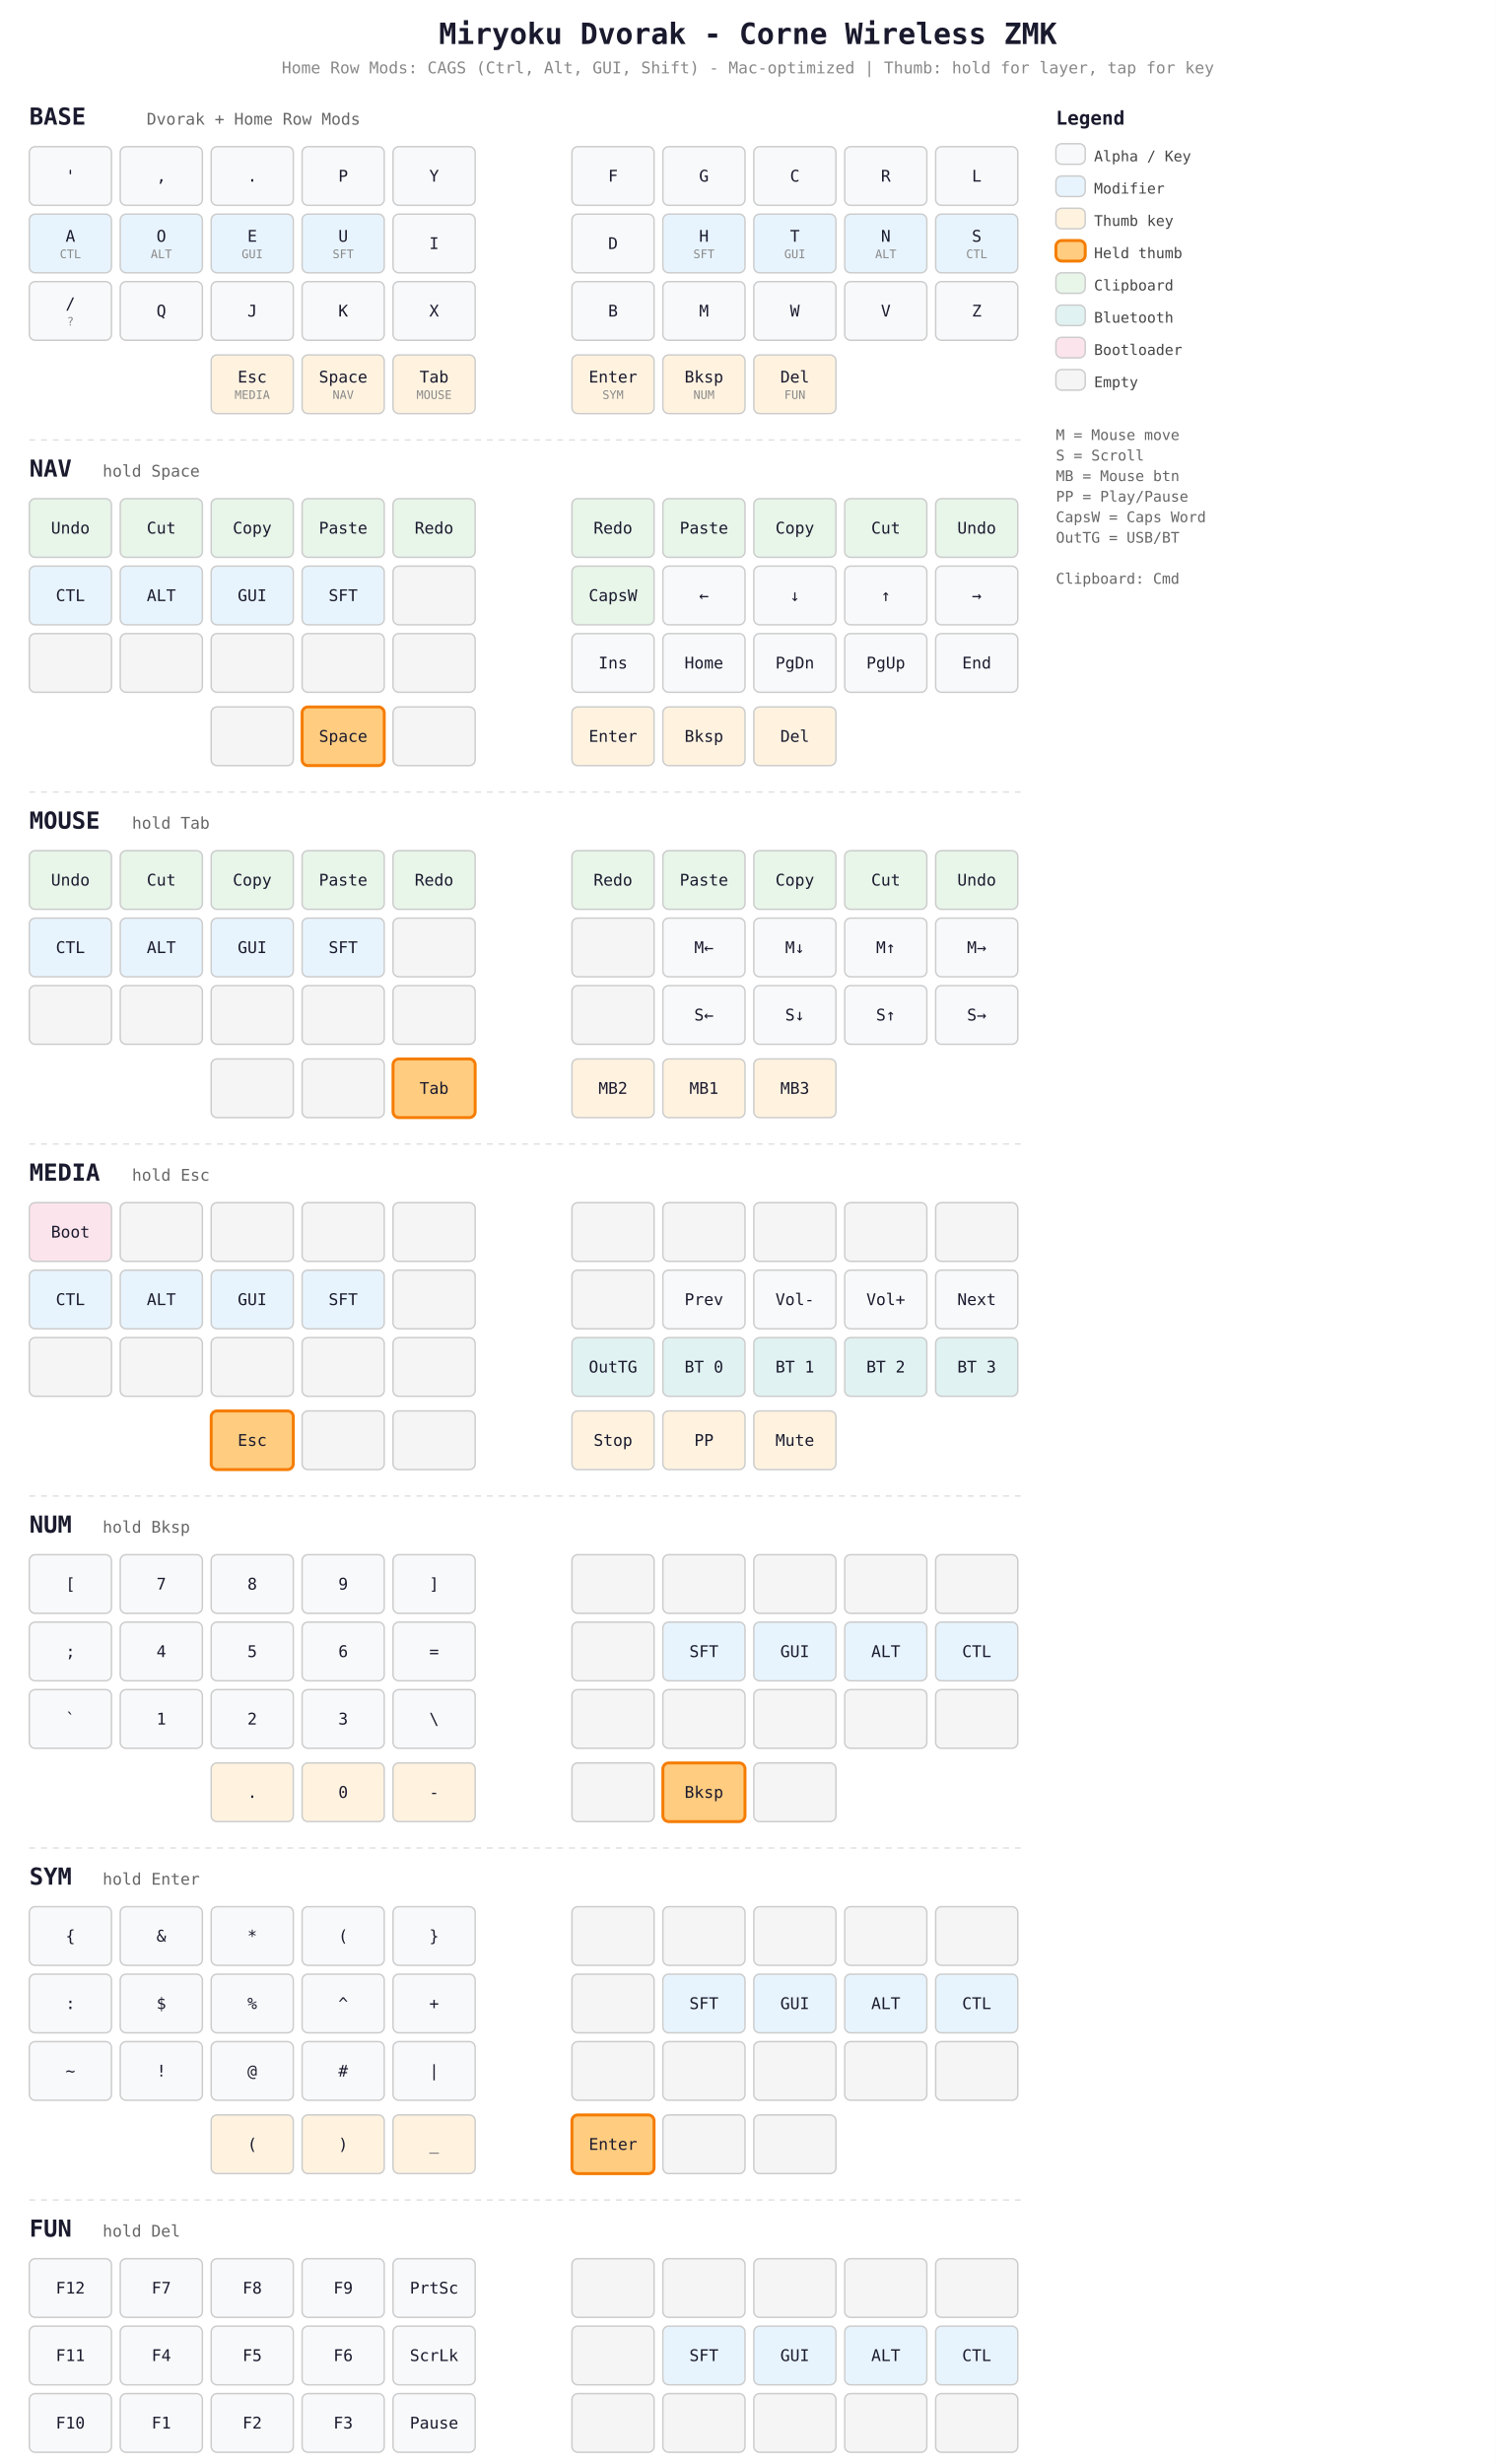
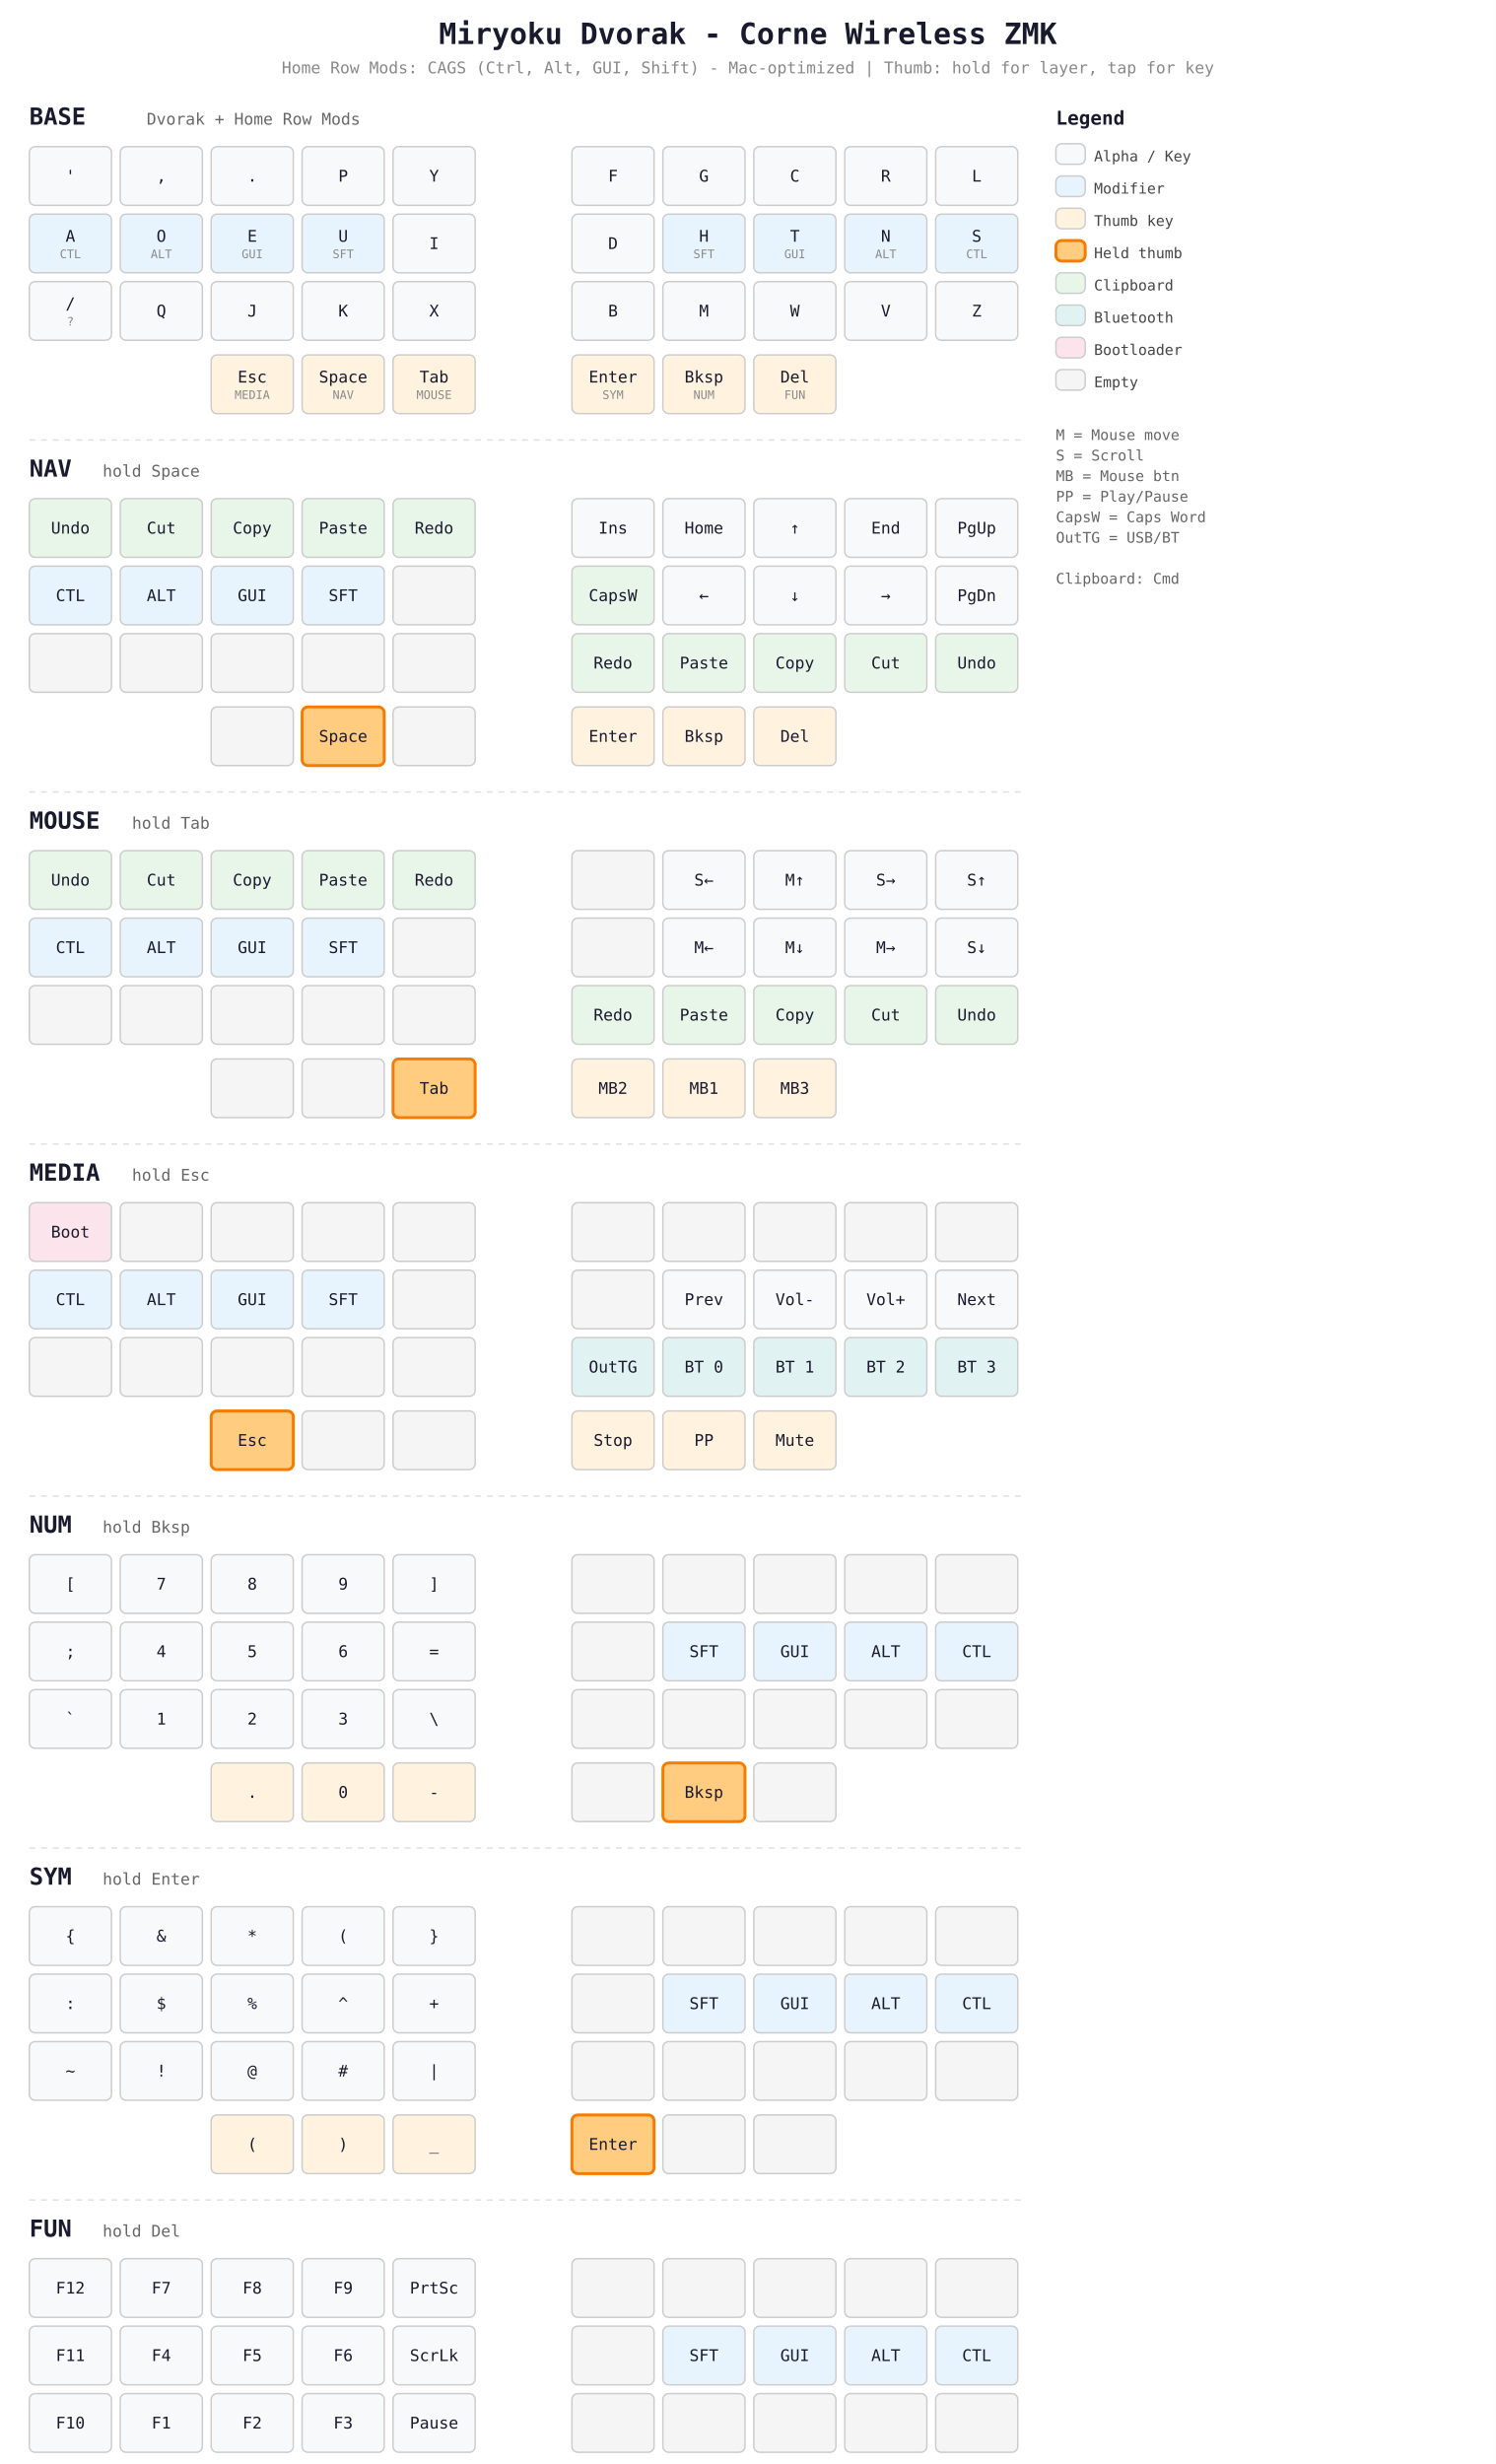
<svg xmlns="http://www.w3.org/2000/svg" viewBox="0 0 1020 1680" font-family="monospace, Menlo, Consolas" font-size="11">
  <style>
    .layer-title { font-size: 16px; font-weight: bold; fill: #1a1a2e; }
    .layer-subtitle { font-size: 11px; fill: #666; }
    .key { stroke: #ccc; stroke-width: 1; rx: 4; ry: 4; }
    .key-base { fill: #f8f9fa; }
    .key-mod { fill: #e8f4fd; }
    .key-thumb { fill: #fff3e0; }
    .key-thumb-active { fill: #ffcc80; stroke: #f57c00; stroke-width: 2; }
    .key-action { fill: #e8f5e9; }
    .key-empty { fill: #f5f5f5; }
    .key-danger { fill: #fce4ec; }
    .key-bt { fill: #e0f2f1; }
    .key-label { fill: #1a1a2e; font-size: 11px; text-anchor: middle; dominant-baseline: central; }
    .key-sub { fill: #888; font-size: 8px; text-anchor: middle; }
    .separator { stroke: #e0e0e0; stroke-width: 1; stroke-dasharray: 4,4; }
  </style>
  <rect width="1020" height="1680" fill="#fff" />
  <text x="510" y="30" text-anchor="middle" font-size="20" font-weight="bold" fill="#1a1a2e">Miryoku Dvorak - Corne Wireless ZMK</text>
  <text x="510" y="50" text-anchor="middle" font-size="11" fill="#888">Home Row Mods: CAGS (Ctrl, Alt, GUI, Shift) - Mac-optimized | Thumb: hold for layer, tap for key</text>
  <g transform="translate(20, 70)">
    <text class="layer-title" x="0" y="15">BASE</text>
    <text class="layer-subtitle" x="80" y="15">Dvorak + Home Row Mods</text>
    <rect class="key key-base" x="0" y="30" width="56" height="40" />
    <text class="key-label" x="28" y="50">'</text>
    <rect class="key key-base" x="62" y="30" width="56" height="40" />
    <text class="key-label" x="90" y="50">,</text>
    <rect class="key key-base" x="124" y="30" width="56" height="40" />
    <text class="key-label" x="152" y="50">.</text>
    <rect class="key key-base" x="186" y="30" width="56" height="40" />
    <text class="key-label" x="214" y="50">P</text>
    <rect class="key key-base" x="248" y="30" width="56" height="40" />
    <text class="key-label" x="276" y="50">Y</text>
    <rect class="key key-base" x="370" y="30" width="56" height="40" />
    <text class="key-label" x="398" y="50">F</text>
    <rect class="key key-base" x="432" y="30" width="56" height="40" />
    <text class="key-label" x="460" y="50">G</text>
    <rect class="key key-base" x="494" y="30" width="56" height="40" />
    <text class="key-label" x="522" y="50">C</text>
    <rect class="key key-base" x="556" y="30" width="56" height="40" />
    <text class="key-label" x="584" y="50">R</text>
    <rect class="key key-base" x="618" y="30" width="56" height="40" />
    <text class="key-label" x="646" y="50">L</text>
    <rect class="key key-mod" x="0" y="76" width="56" height="40" />
    <text class="key-label" x="28" y="91">A</text>
    <text class="key-sub" x="28" y="106">CTL</text>
    <rect class="key key-mod" x="62" y="76" width="56" height="40" />
    <text class="key-label" x="90" y="91">O</text>
    <text class="key-sub" x="90" y="106">ALT</text>
    <rect class="key key-mod" x="124" y="76" width="56" height="40" />
    <text class="key-label" x="152" y="91">E</text>
    <text class="key-sub" x="152" y="106">GUI</text>
    <rect class="key key-mod" x="186" y="76" width="56" height="40" />
    <text class="key-label" x="214" y="91">U</text>
    <text class="key-sub" x="214" y="106">SFT</text>
    <rect class="key key-base" x="248" y="76" width="56" height="40" />
    <text class="key-label" x="276" y="96">I</text>
    <rect class="key key-base" x="370" y="76" width="56" height="40" />
    <text class="key-label" x="398" y="96">D</text>
    <rect class="key key-mod" x="432" y="76" width="56" height="40" />
    <text class="key-label" x="460" y="91">H</text>
    <text class="key-sub" x="460" y="106">SFT</text>
    <rect class="key key-mod" x="494" y="76" width="56" height="40" />
    <text class="key-label" x="522" y="91">T</text>
    <text class="key-sub" x="522" y="106">GUI</text>
    <rect class="key key-mod" x="556" y="76" width="56" height="40" />
    <text class="key-label" x="584" y="91">N</text>
    <text class="key-sub" x="584" y="106">ALT</text>
    <rect class="key key-mod" x="618" y="76" width="56" height="40" />
    <text class="key-label" x="646" y="91">S</text>
    <text class="key-sub" x="646" y="106">CTL</text>
    <rect class="key key-base" x="0" y="122" width="56" height="40" />
    <text class="key-label" x="28" y="137">/</text>
    <text class="key-sub" x="28" y="152">?</text>
    <rect class="key key-base" x="62" y="122" width="56" height="40" />
    <text class="key-label" x="90" y="142">Q</text>
    <rect class="key key-base" x="124" y="122" width="56" height="40" />
    <text class="key-label" x="152" y="142">J</text>
    <rect class="key key-base" x="186" y="122" width="56" height="40" />
    <text class="key-label" x="214" y="142">K</text>
    <rect class="key key-base" x="248" y="122" width="56" height="40" />
    <text class="key-label" x="276" y="142">X</text>
    <rect class="key key-base" x="370" y="122" width="56" height="40" />
    <text class="key-label" x="398" y="142">B</text>
    <rect class="key key-base" x="432" y="122" width="56" height="40" />
    <text class="key-label" x="460" y="142">M</text>
    <rect class="key key-base" x="494" y="122" width="56" height="40" />
    <text class="key-label" x="522" y="142">W</text>
    <rect class="key key-base" x="556" y="122" width="56" height="40" />
    <text class="key-label" x="584" y="142">V</text>
    <rect class="key key-base" x="618" y="122" width="56" height="40" />
    <text class="key-label" x="646" y="142">Z</text>
    <rect class="key key-thumb" x="124" y="172" width="56" height="40" />
    <text class="key-label" x="152" y="187">Esc</text>
    <text class="key-sub" x="152" y="202">MEDIA</text>
    <rect class="key key-thumb" x="186" y="172" width="56" height="40" />
    <text class="key-label" x="214" y="187">Space</text>
    <text class="key-sub" x="214" y="202">NAV</text>
    <rect class="key key-thumb" x="248" y="172" width="56" height="40" />
    <text class="key-label" x="276" y="187">Tab</text>
    <text class="key-sub" x="276" y="202">MOUSE</text>
    <rect class="key key-thumb" x="370" y="172" width="56" height="40" />
    <text class="key-label" x="398" y="187">Enter</text>
    <text class="key-sub" x="398" y="202">SYM</text>
    <rect class="key key-thumb" x="432" y="172" width="56" height="40" />
    <text class="key-label" x="460" y="187">Bksp</text>
    <text class="key-sub" x="460" y="202">NUM</text>
    <rect class="key key-thumb" x="494" y="172" width="56" height="40" />
    <text class="key-label" x="522" y="187">Del</text>
    <text class="key-sub" x="522" y="202">FUN</text>
  </g>
  <line class="separator" x1="20" y1="300" x2="700" y2="300" />
  <g transform="translate(20, 310)">
    <text class="layer-title" x="0" y="15">NAV</text>
    <text class="layer-subtitle" x="50" y="15">hold Space</text>
    <rect class="key key-action" x="0" y="30" width="56" height="40" />
    <text class="key-label" x="28" y="50">Undo</text>
    <rect class="key key-action" x="62" y="30" width="56" height="40" />
    <text class="key-label" x="90" y="50">Cut</text>
    <rect class="key key-action" x="124" y="30" width="56" height="40" />
    <text class="key-label" x="152" y="50">Copy</text>
    <rect class="key key-action" x="186" y="30" width="56" height="40" />
    <text class="key-label" x="214" y="50">Paste</text>
    <rect class="key key-action" x="248" y="30" width="56" height="40" />
    <text class="key-label" x="276" y="50">Redo</text>
-     <rect class="key key-action" x="370" y="30" width="56" height="40" />
-     <text class="key-label" x="398" y="50">Redo</text>
-     <rect class="key key-action" x="432" y="30" width="56" height="40" />
-     <text class="key-label" x="460" y="50">Paste</text>
-     <rect class="key key-action" x="494" y="30" width="56" height="40" />
-     <text class="key-label" x="522" y="50">Copy</text>
-     <rect class="key key-action" x="556" y="30" width="56" height="40" />
-     <text class="key-label" x="584" y="50">Cut</text>
-     <rect class="key key-action" x="618" y="30" width="56" height="40" />
-     <text class="key-label" x="646" y="50">Undo</text>
+     <rect class="key key-base" x="370" y="30" width="56" height="40" />
+     <text class="key-label" x="398" y="50">Ins</text>
+     <rect class="key key-base" x="432" y="30" width="56" height="40" />
+     <text class="key-label" x="460" y="50">Home</text>
+     <rect class="key key-base" x="494" y="30" width="56" height="40" />
+     <text class="key-label" x="522" y="50">↑</text>
+     <rect class="key key-base" x="556" y="30" width="56" height="40" />
+     <text class="key-label" x="584" y="50">End</text>
+     <rect class="key key-base" x="618" y="30" width="56" height="40" />
+     <text class="key-label" x="646" y="50">PgUp</text>
    <rect class="key key-mod" x="0" y="76" width="56" height="40" />
    <text class="key-label" x="28" y="96">CTL</text>
    <rect class="key key-mod" x="62" y="76" width="56" height="40" />
    <text class="key-label" x="90" y="96">ALT</text>
    <rect class="key key-mod" x="124" y="76" width="56" height="40" />
    <text class="key-label" x="152" y="96">GUI</text>
    <rect class="key key-mod" x="186" y="76" width="56" height="40" />
    <text class="key-label" x="214" y="96">SFT</text>
    <rect class="key key-empty" x="248" y="76" width="56" height="40" />
    <rect class="key key-action" x="370" y="76" width="56" height="40" />
    <text class="key-label" x="398" y="96">CapsW</text>
    <rect class="key key-base" x="432" y="76" width="56" height="40" />
    <text class="key-label" x="460" y="96">←</text>
    <rect class="key key-base" x="494" y="76" width="56" height="40" />
    <text class="key-label" x="522" y="96">↓</text>
    <rect class="key key-base" x="556" y="76" width="56" height="40" />
-     <text class="key-label" x="584" y="96">↑</text>
+     <text class="key-label" x="584" y="96">→</text>
    <rect class="key key-base" x="618" y="76" width="56" height="40" />
-     <text class="key-label" x="646" y="96">→</text>
+     <text class="key-label" x="646" y="96">PgDn</text>
    <rect class="key key-empty" x="0" y="122" width="56" height="40" />
    <rect class="key key-empty" x="62" y="122" width="56" height="40" />
    <rect class="key key-empty" x="124" y="122" width="56" height="40" />
    <rect class="key key-empty" x="186" y="122" width="56" height="40" />
    <rect class="key key-empty" x="248" y="122" width="56" height="40" />
-     <rect class="key key-base" x="370" y="122" width="56" height="40" />
-     <text class="key-label" x="398" y="142">Ins</text>
-     <rect class="key key-base" x="432" y="122" width="56" height="40" />
-     <text class="key-label" x="460" y="142">Home</text>
-     <rect class="key key-base" x="494" y="122" width="56" height="40" />
-     <text class="key-label" x="522" y="142">PgDn</text>
-     <rect class="key key-base" x="556" y="122" width="56" height="40" />
-     <text class="key-label" x="584" y="142">PgUp</text>
-     <rect class="key key-base" x="618" y="122" width="56" height="40" />
-     <text class="key-label" x="646" y="142">End</text>
+     <rect class="key key-action" x="370" y="122" width="56" height="40" />
+     <text class="key-label" x="398" y="142">Redo</text>
+     <rect class="key key-action" x="432" y="122" width="56" height="40" />
+     <text class="key-label" x="460" y="142">Paste</text>
+     <rect class="key key-action" x="494" y="122" width="56" height="40" />
+     <text class="key-label" x="522" y="142">Copy</text>
+     <rect class="key key-action" x="556" y="122" width="56" height="40" />
+     <text class="key-label" x="584" y="142">Cut</text>
+     <rect class="key key-action" x="618" y="122" width="56" height="40" />
+     <text class="key-label" x="646" y="142">Undo</text>
    <rect class="key key-empty" x="124" y="172" width="56" height="40" />
    <rect class="key key-thumb-active" x="186" y="172" width="56" height="40" />
    <text class="key-label" x="214" y="192">Space</text>
    <rect class="key key-empty" x="248" y="172" width="56" height="40" />
    <rect class="key key-thumb" x="370" y="172" width="56" height="40" />
    <text class="key-label" x="398" y="192">Enter</text>
    <rect class="key key-thumb" x="432" y="172" width="56" height="40" />
    <text class="key-label" x="460" y="192">Bksp</text>
    <rect class="key key-thumb" x="494" y="172" width="56" height="40" />
    <text class="key-label" x="522" y="192">Del</text>
  </g>
  <line class="separator" x1="20" y1="540" x2="700" y2="540" />
  <g transform="translate(20, 550)">
    <text class="layer-title" x="0" y="15">MOUSE</text>
    <text class="layer-subtitle" x="70" y="15">hold Tab</text>
    <rect class="key key-action" x="0" y="30" width="56" height="40" />
    <text class="key-label" x="28" y="50">Undo</text>
    <rect class="key key-action" x="62" y="30" width="56" height="40" />
    <text class="key-label" x="90" y="50">Cut</text>
    <rect class="key key-action" x="124" y="30" width="56" height="40" />
    <text class="key-label" x="152" y="50">Copy</text>
    <rect class="key key-action" x="186" y="30" width="56" height="40" />
    <text class="key-label" x="214" y="50">Paste</text>
    <rect class="key key-action" x="248" y="30" width="56" height="40" />
    <text class="key-label" x="276" y="50">Redo</text>
-     <rect class="key key-action" x="370" y="30" width="56" height="40" />
-     <text class="key-label" x="398" y="50">Redo</text>
-     <rect class="key key-action" x="432" y="30" width="56" height="40" />
-     <text class="key-label" x="460" y="50">Paste</text>
-     <rect class="key key-action" x="494" y="30" width="56" height="40" />
-     <text class="key-label" x="522" y="50">Copy</text>
-     <rect class="key key-action" x="556" y="30" width="56" height="40" />
-     <text class="key-label" x="584" y="50">Cut</text>
-     <rect class="key key-action" x="618" y="30" width="56" height="40" />
-     <text class="key-label" x="646" y="50">Undo</text>
+     <rect class="key key-empty" x="370" y="30" width="56" height="40" />
+     <rect class="key key-base" x="432" y="30" width="56" height="40" />
+     <text class="key-label" x="460" y="50">S←</text>
+     <rect class="key key-base" x="494" y="30" width="56" height="40" />
+     <text class="key-label" x="522" y="50">M↑</text>
+     <rect class="key key-base" x="556" y="30" width="56" height="40" />
+     <text class="key-label" x="584" y="50">S→</text>
+     <rect class="key key-base" x="618" y="30" width="56" height="40" />
+     <text class="key-label" x="646" y="50">S↑</text>
    <rect class="key key-mod" x="0" y="76" width="56" height="40" />
    <text class="key-label" x="28" y="96">CTL</text>
    <rect class="key key-mod" x="62" y="76" width="56" height="40" />
    <text class="key-label" x="90" y="96">ALT</text>
    <rect class="key key-mod" x="124" y="76" width="56" height="40" />
    <text class="key-label" x="152" y="96">GUI</text>
    <rect class="key key-mod" x="186" y="76" width="56" height="40" />
    <text class="key-label" x="214" y="96">SFT</text>
    <rect class="key key-empty" x="248" y="76" width="56" height="40" />
    <rect class="key key-empty" x="370" y="76" width="56" height="40" />
    <rect class="key key-base" x="432" y="76" width="56" height="40" />
    <text class="key-label" x="460" y="96">M←</text>
    <rect class="key key-base" x="494" y="76" width="56" height="40" />
    <text class="key-label" x="522" y="96">M↓</text>
    <rect class="key key-base" x="556" y="76" width="56" height="40" />
-     <text class="key-label" x="584" y="96">M↑</text>
+     <text class="key-label" x="584" y="96">M→</text>
    <rect class="key key-base" x="618" y="76" width="56" height="40" />
-     <text class="key-label" x="646" y="96">M→</text>
+     <text class="key-label" x="646" y="96">S↓</text>
    <rect class="key key-empty" x="0" y="122" width="56" height="40" />
    <rect class="key key-empty" x="62" y="122" width="56" height="40" />
    <rect class="key key-empty" x="124" y="122" width="56" height="40" />
    <rect class="key key-empty" x="186" y="122" width="56" height="40" />
    <rect class="key key-empty" x="248" y="122" width="56" height="40" />
-     <rect class="key key-empty" x="370" y="122" width="56" height="40" />
-     <rect class="key key-base" x="432" y="122" width="56" height="40" />
-     <text class="key-label" x="460" y="142">S←</text>
-     <rect class="key key-base" x="494" y="122" width="56" height="40" />
-     <text class="key-label" x="522" y="142">S↓</text>
-     <rect class="key key-base" x="556" y="122" width="56" height="40" />
-     <text class="key-label" x="584" y="142">S↑</text>
-     <rect class="key key-base" x="618" y="122" width="56" height="40" />
-     <text class="key-label" x="646" y="142">S→</text>
+     <rect class="key key-action" x="370" y="122" width="56" height="40" />
+     <text class="key-label" x="398" y="142">Redo</text>
+     <rect class="key key-action" x="432" y="122" width="56" height="40" />
+     <text class="key-label" x="460" y="142">Paste</text>
+     <rect class="key key-action" x="494" y="122" width="56" height="40" />
+     <text class="key-label" x="522" y="142">Copy</text>
+     <rect class="key key-action" x="556" y="122" width="56" height="40" />
+     <text class="key-label" x="584" y="142">Cut</text>
+     <rect class="key key-action" x="618" y="122" width="56" height="40" />
+     <text class="key-label" x="646" y="142">Undo</text>
    <rect class="key key-empty" x="124" y="172" width="56" height="40" />
    <rect class="key key-empty" x="186" y="172" width="56" height="40" />
    <rect class="key key-thumb-active" x="248" y="172" width="56" height="40" />
    <text class="key-label" x="276" y="192">Tab</text>
    <rect class="key key-thumb" x="370" y="172" width="56" height="40" />
    <text class="key-label" x="398" y="192">MB2</text>
    <rect class="key key-thumb" x="432" y="172" width="56" height="40" />
    <text class="key-label" x="460" y="192">MB1</text>
    <rect class="key key-thumb" x="494" y="172" width="56" height="40" />
    <text class="key-label" x="522" y="192">MB3</text>
  </g>
  <line class="separator" x1="20" y1="780" x2="700" y2="780" />
  <g transform="translate(20, 790)">
    <text class="layer-title" x="0" y="15">MEDIA</text>
    <text class="layer-subtitle" x="70" y="15">hold Esc</text>
    <rect class="key key-danger" x="0" y="30" width="56" height="40" />
    <text class="key-label" x="28" y="50">Boot</text>
    <rect class="key key-empty" x="62" y="30" width="56" height="40" />
    <rect class="key key-empty" x="124" y="30" width="56" height="40" />
    <rect class="key key-empty" x="186" y="30" width="56" height="40" />
    <rect class="key key-empty" x="248" y="30" width="56" height="40" />
    <rect class="key key-empty" x="370" y="30" width="56" height="40" />
    <rect class="key key-empty" x="432" y="30" width="56" height="40" />
    <rect class="key key-empty" x="494" y="30" width="56" height="40" />
    <rect class="key key-empty" x="556" y="30" width="56" height="40" />
    <rect class="key key-empty" x="618" y="30" width="56" height="40" />
    <rect class="key key-mod" x="0" y="76" width="56" height="40" />
    <text class="key-label" x="28" y="96">CTL</text>
    <rect class="key key-mod" x="62" y="76" width="56" height="40" />
    <text class="key-label" x="90" y="96">ALT</text>
    <rect class="key key-mod" x="124" y="76" width="56" height="40" />
    <text class="key-label" x="152" y="96">GUI</text>
    <rect class="key key-mod" x="186" y="76" width="56" height="40" />
    <text class="key-label" x="214" y="96">SFT</text>
    <rect class="key key-empty" x="248" y="76" width="56" height="40" />
    <rect class="key key-empty" x="370" y="76" width="56" height="40" />
    <rect class="key key-base" x="432" y="76" width="56" height="40" />
    <text class="key-label" x="460" y="96">Prev</text>
    <rect class="key key-base" x="494" y="76" width="56" height="40" />
    <text class="key-label" x="522" y="96">Vol-</text>
    <rect class="key key-base" x="556" y="76" width="56" height="40" />
    <text class="key-label" x="584" y="96">Vol+</text>
    <rect class="key key-base" x="618" y="76" width="56" height="40" />
    <text class="key-label" x="646" y="96">Next</text>
    <rect class="key key-empty" x="0" y="122" width="56" height="40" />
    <rect class="key key-empty" x="62" y="122" width="56" height="40" />
    <rect class="key key-empty" x="124" y="122" width="56" height="40" />
    <rect class="key key-empty" x="186" y="122" width="56" height="40" />
    <rect class="key key-empty" x="248" y="122" width="56" height="40" />
    <rect class="key key-bt" x="370" y="122" width="56" height="40" />
    <text class="key-label" x="398" y="142">OutTG</text>
    <rect class="key key-bt" x="432" y="122" width="56" height="40" />
    <text class="key-label" x="460" y="142">BT 0</text>
    <rect class="key key-bt" x="494" y="122" width="56" height="40" />
    <text class="key-label" x="522" y="142">BT 1</text>
    <rect class="key key-bt" x="556" y="122" width="56" height="40" />
    <text class="key-label" x="584" y="142">BT 2</text>
    <rect class="key key-bt" x="618" y="122" width="56" height="40" />
    <text class="key-label" x="646" y="142">BT 3</text>
    <rect class="key key-thumb-active" x="124" y="172" width="56" height="40" />
    <text class="key-label" x="152" y="192">Esc</text>
    <rect class="key key-empty" x="186" y="172" width="56" height="40" />
    <rect class="key key-empty" x="248" y="172" width="56" height="40" />
    <rect class="key key-thumb" x="370" y="172" width="56" height="40" />
    <text class="key-label" x="398" y="192">Stop</text>
    <rect class="key key-thumb" x="432" y="172" width="56" height="40" />
    <text class="key-label" x="460" y="192">PP</text>
    <rect class="key key-thumb" x="494" y="172" width="56" height="40" />
    <text class="key-label" x="522" y="192">Mute</text>
  </g>
  <line class="separator" x1="20" y1="1020" x2="700" y2="1020" />
  <g transform="translate(20, 1030)">
    <text class="layer-title" x="0" y="15">NUM</text>
    <text class="layer-subtitle" x="50" y="15">hold Bksp</text>
    <rect class="key key-base" x="0" y="30" width="56" height="40" />
    <text class="key-label" x="28" y="50">[</text>
    <rect class="key key-base" x="62" y="30" width="56" height="40" />
    <text class="key-label" x="90" y="50">7</text>
    <rect class="key key-base" x="124" y="30" width="56" height="40" />
    <text class="key-label" x="152" y="50">8</text>
    <rect class="key key-base" x="186" y="30" width="56" height="40" />
    <text class="key-label" x="214" y="50">9</text>
    <rect class="key key-base" x="248" y="30" width="56" height="40" />
    <text class="key-label" x="276" y="50">]</text>
    <rect class="key key-empty" x="370" y="30" width="56" height="40" />
    <rect class="key key-empty" x="432" y="30" width="56" height="40" />
    <rect class="key key-empty" x="494" y="30" width="56" height="40" />
    <rect class="key key-empty" x="556" y="30" width="56" height="40" />
    <rect class="key key-empty" x="618" y="30" width="56" height="40" />
    <rect class="key key-base" x="0" y="76" width="56" height="40" />
    <text class="key-label" x="28" y="96">;</text>
    <rect class="key key-base" x="62" y="76" width="56" height="40" />
    <text class="key-label" x="90" y="96">4</text>
    <rect class="key key-base" x="124" y="76" width="56" height="40" />
    <text class="key-label" x="152" y="96">5</text>
    <rect class="key key-base" x="186" y="76" width="56" height="40" />
    <text class="key-label" x="214" y="96">6</text>
    <rect class="key key-base" x="248" y="76" width="56" height="40" />
    <text class="key-label" x="276" y="96">=</text>
    <rect class="key key-empty" x="370" y="76" width="56" height="40" />
    <rect class="key key-mod" x="432" y="76" width="56" height="40" />
    <text class="key-label" x="460" y="96">SFT</text>
    <rect class="key key-mod" x="494" y="76" width="56" height="40" />
    <text class="key-label" x="522" y="96">GUI</text>
    <rect class="key key-mod" x="556" y="76" width="56" height="40" />
    <text class="key-label" x="584" y="96">ALT</text>
    <rect class="key key-mod" x="618" y="76" width="56" height="40" />
    <text class="key-label" x="646" y="96">CTL</text>
    <rect class="key key-base" x="0" y="122" width="56" height="40" />
    <text class="key-label" x="28" y="142">`</text>
    <rect class="key key-base" x="62" y="122" width="56" height="40" />
    <text class="key-label" x="90" y="142">1</text>
    <rect class="key key-base" x="124" y="122" width="56" height="40" />
    <text class="key-label" x="152" y="142">2</text>
    <rect class="key key-base" x="186" y="122" width="56" height="40" />
    <text class="key-label" x="214" y="142">3</text>
    <rect class="key key-base" x="248" y="122" width="56" height="40" />
    <text class="key-label" x="276" y="142">\</text>
    <rect class="key key-empty" x="370" y="122" width="56" height="40" />
    <rect class="key key-empty" x="432" y="122" width="56" height="40" />
    <rect class="key key-empty" x="494" y="122" width="56" height="40" />
    <rect class="key key-empty" x="556" y="122" width="56" height="40" />
    <rect class="key key-empty" x="618" y="122" width="56" height="40" />
    <rect class="key key-thumb" x="124" y="172" width="56" height="40" />
    <text class="key-label" x="152" y="192">.</text>
    <rect class="key key-thumb" x="186" y="172" width="56" height="40" />
    <text class="key-label" x="214" y="192">0</text>
    <rect class="key key-thumb" x="248" y="172" width="56" height="40" />
    <text class="key-label" x="276" y="192">-</text>
    <rect class="key key-empty" x="370" y="172" width="56" height="40" />
    <rect class="key key-thumb-active" x="432" y="172" width="56" height="40" />
    <text class="key-label" x="460" y="192">Bksp</text>
    <rect class="key key-empty" x="494" y="172" width="56" height="40" />
  </g>
  <line class="separator" x1="20" y1="1260" x2="700" y2="1260" />
  <g transform="translate(20, 1270)">
    <text class="layer-title" x="0" y="15">SYM</text>
    <text class="layer-subtitle" x="50" y="15">hold Enter</text>
    <rect class="key key-base" x="0" y="30" width="56" height="40" />
    <text class="key-label" x="28" y="50">{</text>
    <rect class="key key-base" x="62" y="30" width="56" height="40" />
    <text class="key-label" x="90" y="50">&amp;</text>
    <rect class="key key-base" x="124" y="30" width="56" height="40" />
    <text class="key-label" x="152" y="50">*</text>
    <rect class="key key-base" x="186" y="30" width="56" height="40" />
    <text class="key-label" x="214" y="50">(</text>
    <rect class="key key-base" x="248" y="30" width="56" height="40" />
    <text class="key-label" x="276" y="50">}</text>
    <rect class="key key-empty" x="370" y="30" width="56" height="40" />
    <rect class="key key-empty" x="432" y="30" width="56" height="40" />
    <rect class="key key-empty" x="494" y="30" width="56" height="40" />
    <rect class="key key-empty" x="556" y="30" width="56" height="40" />
    <rect class="key key-empty" x="618" y="30" width="56" height="40" />
    <rect class="key key-base" x="0" y="76" width="56" height="40" />
    <text class="key-label" x="28" y="96">:</text>
    <rect class="key key-base" x="62" y="76" width="56" height="40" />
    <text class="key-label" x="90" y="96">$</text>
    <rect class="key key-base" x="124" y="76" width="56" height="40" />
    <text class="key-label" x="152" y="96">%</text>
    <rect class="key key-base" x="186" y="76" width="56" height="40" />
    <text class="key-label" x="214" y="96">^</text>
    <rect class="key key-base" x="248" y="76" width="56" height="40" />
    <text class="key-label" x="276" y="96">+</text>
    <rect class="key key-empty" x="370" y="76" width="56" height="40" />
    <rect class="key key-mod" x="432" y="76" width="56" height="40" />
    <text class="key-label" x="460" y="96">SFT</text>
    <rect class="key key-mod" x="494" y="76" width="56" height="40" />
    <text class="key-label" x="522" y="96">GUI</text>
    <rect class="key key-mod" x="556" y="76" width="56" height="40" />
    <text class="key-label" x="584" y="96">ALT</text>
    <rect class="key key-mod" x="618" y="76" width="56" height="40" />
    <text class="key-label" x="646" y="96">CTL</text>
    <rect class="key key-base" x="0" y="122" width="56" height="40" />
    <text class="key-label" x="28" y="142">~</text>
    <rect class="key key-base" x="62" y="122" width="56" height="40" />
    <text class="key-label" x="90" y="142">!</text>
    <rect class="key key-base" x="124" y="122" width="56" height="40" />
    <text class="key-label" x="152" y="142">@</text>
    <rect class="key key-base" x="186" y="122" width="56" height="40" />
    <text class="key-label" x="214" y="142">#</text>
    <rect class="key key-base" x="248" y="122" width="56" height="40" />
    <text class="key-label" x="276" y="142">|</text>
    <rect class="key key-empty" x="370" y="122" width="56" height="40" />
    <rect class="key key-empty" x="432" y="122" width="56" height="40" />
    <rect class="key key-empty" x="494" y="122" width="56" height="40" />
    <rect class="key key-empty" x="556" y="122" width="56" height="40" />
    <rect class="key key-empty" x="618" y="122" width="56" height="40" />
    <rect class="key key-thumb" x="124" y="172" width="56" height="40" />
    <text class="key-label" x="152" y="192">(</text>
    <rect class="key key-thumb" x="186" y="172" width="56" height="40" />
    <text class="key-label" x="214" y="192">)</text>
    <rect class="key key-thumb" x="248" y="172" width="56" height="40" />
    <text class="key-label" x="276" y="192">_</text>
    <rect class="key key-thumb-active" x="370" y="172" width="56" height="40" />
    <text class="key-label" x="398" y="192">Enter</text>
    <rect class="key key-empty" x="432" y="172" width="56" height="40" />
    <rect class="key key-empty" x="494" y="172" width="56" height="40" />
  </g>
  <line class="separator" x1="20" y1="1500" x2="700" y2="1500" />
  <g transform="translate(20, 1510)">
    <text class="layer-title" x="0" y="15">FUN</text>
    <text class="layer-subtitle" x="50" y="15">hold Del</text>
    <rect class="key key-base" x="0" y="30" width="56" height="40" />
    <text class="key-label" x="28" y="50">F12</text>
    <rect class="key key-base" x="62" y="30" width="56" height="40" />
    <text class="key-label" x="90" y="50">F7</text>
    <rect class="key key-base" x="124" y="30" width="56" height="40" />
    <text class="key-label" x="152" y="50">F8</text>
    <rect class="key key-base" x="186" y="30" width="56" height="40" />
    <text class="key-label" x="214" y="50">F9</text>
    <rect class="key key-base" x="248" y="30" width="56" height="40" />
    <text class="key-label" x="276" y="50">PrtSc</text>
    <rect class="key key-empty" x="370" y="30" width="56" height="40" />
    <rect class="key key-empty" x="432" y="30" width="56" height="40" />
    <rect class="key key-empty" x="494" y="30" width="56" height="40" />
    <rect class="key key-empty" x="556" y="30" width="56" height="40" />
    <rect class="key key-empty" x="618" y="30" width="56" height="40" />
    <rect class="key key-base" x="0" y="76" width="56" height="40" />
    <text class="key-label" x="28" y="96">F11</text>
    <rect class="key key-base" x="62" y="76" width="56" height="40" />
    <text class="key-label" x="90" y="96">F4</text>
    <rect class="key key-base" x="124" y="76" width="56" height="40" />
    <text class="key-label" x="152" y="96">F5</text>
    <rect class="key key-base" x="186" y="76" width="56" height="40" />
    <text class="key-label" x="214" y="96">F6</text>
    <rect class="key key-base" x="248" y="76" width="56" height="40" />
    <text class="key-label" x="276" y="96">ScrLk</text>
    <rect class="key key-empty" x="370" y="76" width="56" height="40" />
    <rect class="key key-mod" x="432" y="76" width="56" height="40" />
    <text class="key-label" x="460" y="96">SFT</text>
    <rect class="key key-mod" x="494" y="76" width="56" height="40" />
    <text class="key-label" x="522" y="96">GUI</text>
    <rect class="key key-mod" x="556" y="76" width="56" height="40" />
    <text class="key-label" x="584" y="96">ALT</text>
    <rect class="key key-mod" x="618" y="76" width="56" height="40" />
    <text class="key-label" x="646" y="96">CTL</text>
    <rect class="key key-base" x="0" y="122" width="56" height="40" />
    <text class="key-label" x="28" y="142">F10</text>
    <rect class="key key-base" x="62" y="122" width="56" height="40" />
    <text class="key-label" x="90" y="142">F1</text>
    <rect class="key key-base" x="124" y="122" width="56" height="40" />
    <text class="key-label" x="152" y="142">F2</text>
    <rect class="key key-base" x="186" y="122" width="56" height="40" />
    <text class="key-label" x="214" y="142">F3</text>
    <rect class="key key-base" x="248" y="122" width="56" height="40" />
    <text class="key-label" x="276" y="142">Pause</text>
    <rect class="key key-empty" x="370" y="122" width="56" height="40" />
    <rect class="key key-empty" x="432" y="122" width="56" height="40" />
    <rect class="key key-empty" x="494" y="122" width="56" height="40" />
    <rect class="key key-empty" x="556" y="122" width="56" height="40" />
    <rect class="key key-empty" x="618" y="122" width="56" height="40" />
    <rect class="key key-thumb" x="124" y="172" width="56" height="40" />
    <text class="key-label" x="152" y="192">App</text>
    <rect class="key key-thumb" x="186" y="172" width="56" height="40" />
    <text class="key-label" x="214" y="192">Space</text>
    <rect class="key key-thumb" x="248" y="172" width="56" height="40" />
    <text class="key-label" x="276" y="192">Tab</text>
    <rect class="key key-empty" x="370" y="172" width="56" height="40" />
    <rect class="key key-empty" x="432" y="172" width="56" height="40" />
    <rect class="key key-thumb-active" x="494" y="172" width="56" height="40" />
    <text class="key-label" x="522" y="192">Del</text>
  </g>
  <g transform="translate(720, 70)">
    <text font-size="13" font-weight="bold" fill="#1a1a2e" x="0" y="15">Legend</text>
    <rect class="key key-base" x="0" y="28" width="20" height="14" />
    <text font-size="10" fill="#444" x="26" y="40">Alpha / Key</text>
    <rect class="key key-mod" x="0" y="50" width="20" height="14" />
    <text font-size="10" fill="#444" x="26" y="62">Modifier</text>
    <rect class="key key-thumb" x="0" y="72" width="20" height="14" />
    <text font-size="10" fill="#444" x="26" y="84">Thumb key</text>
    <rect class="key key-thumb-active" x="0" y="94" width="20" height="14" />
    <text font-size="10" fill="#444" x="26" y="106">Held thumb</text>
    <rect class="key key-action" x="0" y="116" width="20" height="14" />
    <text font-size="10" fill="#444" x="26" y="128">Clipboard</text>
    <rect class="key key-bt" x="0" y="138" width="20" height="14" />
    <text font-size="10" fill="#444" x="26" y="150">Bluetooth</text>
    <rect class="key key-danger" x="0" y="160" width="20" height="14" />
    <text font-size="10" fill="#444" x="26" y="172">Bootloader</text>
    <rect class="key key-empty" x="0" y="182" width="20" height="14" />
    <text font-size="10" fill="#444" x="26" y="194">Empty</text>
    <text font-size="10" fill="#666" x="0" y="230">M = Mouse move</text>
    <text font-size="10" fill="#666" x="0" y="244">S = Scroll</text>
    <text font-size="10" fill="#666" x="0" y="258">MB = Mouse btn</text>
    <text font-size="10" fill="#666" x="0" y="272">PP = Play/Pause</text>
    <text font-size="10" fill="#666" x="0" y="286">CapsW = Caps Word</text>
    <text font-size="10" fill="#666" x="0" y="300">OutTG = USB/BT</text>
    <text font-size="10" fill="#666" x="0" y="328">Clipboard: Cmd</text>
  </g>
</svg>
